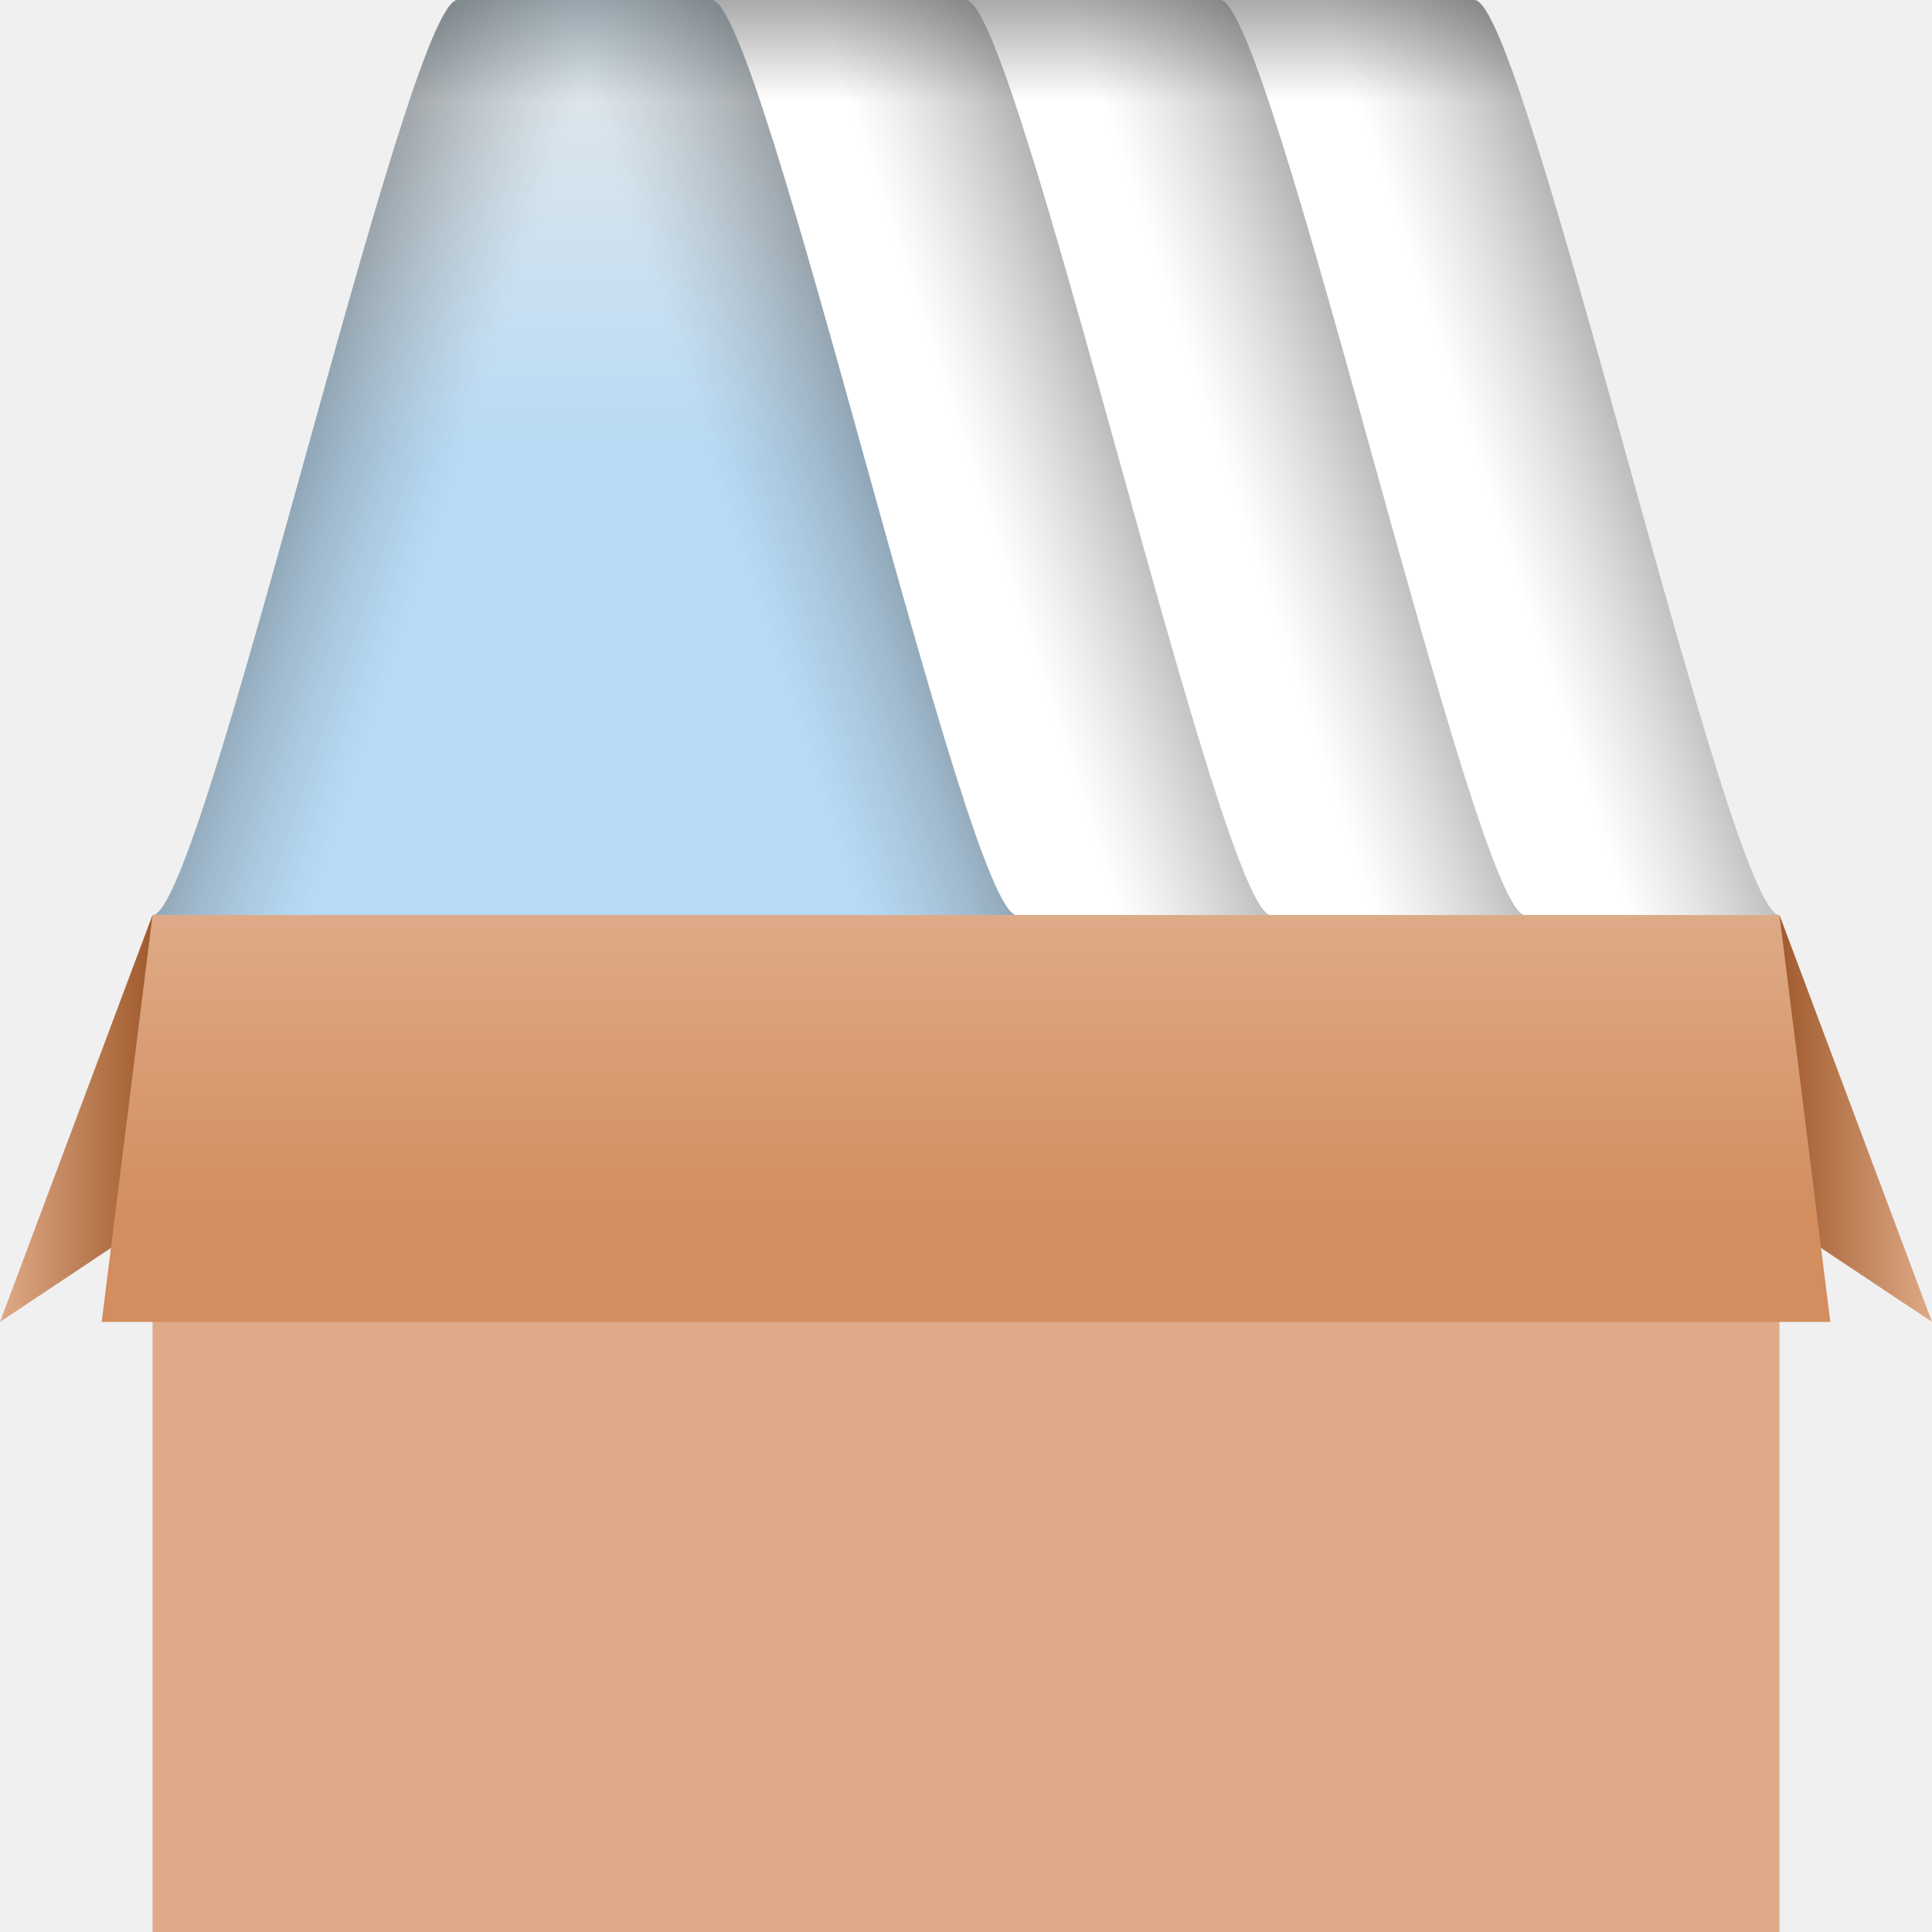
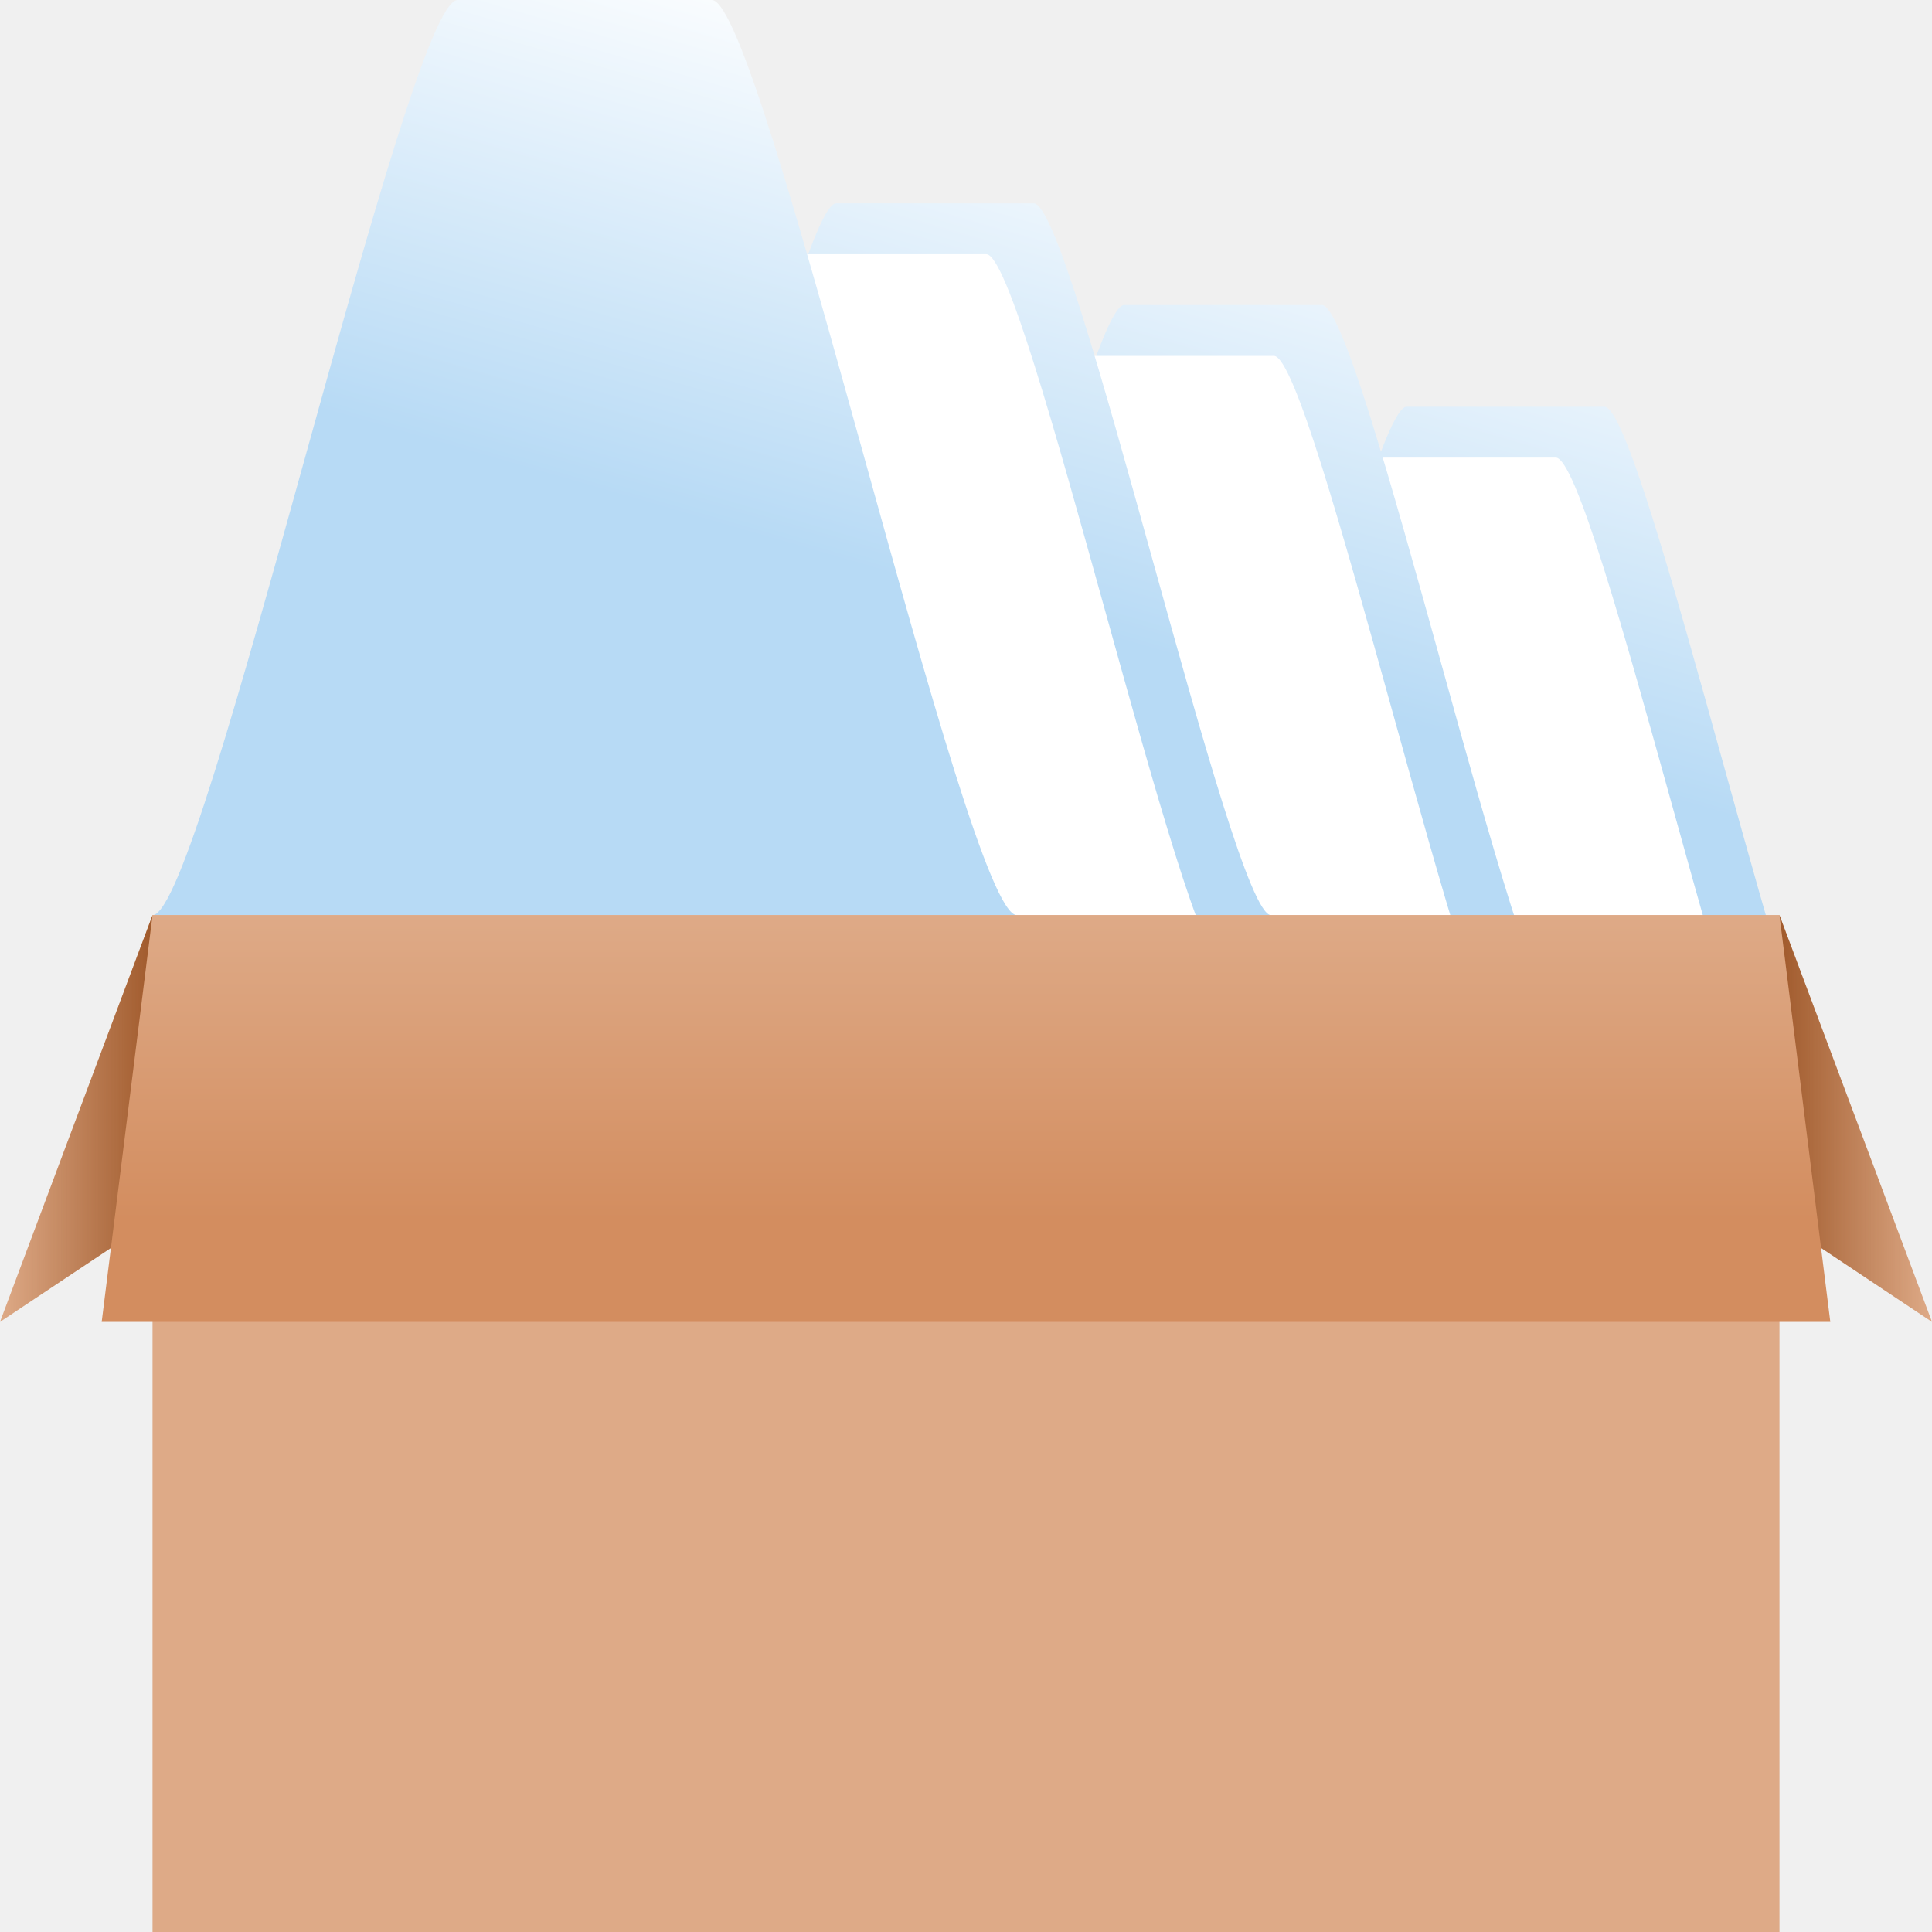
<svg xmlns="http://www.w3.org/2000/svg" xmlns:xlink="http://www.w3.org/1999/xlink" width="190" height="190" id="svg2" version="1.1">
  <defs id="defs4">
    <linearGradient id="linearGradient4202">
-       <stop id="stop4204" offset="0" style="stop-color:#9caab2;stop-opacity:1" />
-       <stop style="stop-color:#dce5eb;stop-opacity:1" offset="0.222" id="stop4206" />
-       <stop id="stop4208" offset="1" style="stop-color:#b7daf5;stop-opacity:1" />
+       <stop id="stop4204" offset="0" style="stop-color:#b7daf5;stop-opacity:1;" />
+       <stop style="stop-color:#ffffff;stop-opacity:1" offset="1" id="stop4206" />
    </linearGradient>
    <linearGradient id="linearGradient3851">
      <stop style="stop-color:#000000;stop-opacity:1" offset="0" id="stop3853" />
      <stop id="stop4212" offset="0" style="stop-color:#000000;stop-opacity:1" />
      <stop id="stop3855" offset="0.8" style="stop-color:#808080;stop-opacity:0" />
      <stop style="stop-color:#808080;stop-opacity:0" offset="1" id="stop3857" />
    </linearGradient>
    <linearGradient id="linearGradient3833">
      <stop id="stop3835" offset="0" style="stop-color:#aaaaaa;stop-opacity:1" />
      <stop style="stop-color:#ffffff;stop-opacity:1" offset="0.222" id="stop4533" />
      <stop id="stop3837" offset="1" style="stop-color:#ffffff;stop-opacity:1;" />
    </linearGradient>
    <linearGradient id="linearGradient3825">
      <stop style="stop-color:#d38d5f;stop-opacity:1;" offset="0" id="stop3827" />
      <stop style="stop-color:#deaa87;stop-opacity:1;" offset="1" id="stop3829" />
    </linearGradient>
    <linearGradient id="linearGradient3809">
      <stop style="stop-color:#a05a2c;stop-opacity:1;" offset="0" id="stop3811" />
      <stop style="stop-color:#a05a2c;stop-opacity:0;" offset="1" id="stop3813" />
    </linearGradient>
-     <linearGradient xlink:href="#linearGradient4202" id="linearGradient3787" x1="60" y1="0" x2="60" y2="45" gradientUnits="userSpaceOnUse" />
-     <linearGradient xlink:href="#linearGradient3851" id="linearGradient3791" gradientUnits="userSpaceOnUse" x1="110" y1="30" x2="65" y2="45" gradientTransform="translate(20,862.3622)" />
    <linearGradient xlink:href="#linearGradient3809" id="linearGradient3815" x1="175" y1="972.362" x2="190" y2="972.362" gradientUnits="userSpaceOnUse" />
    <linearGradient xlink:href="#linearGradient3809" id="linearGradient3823" x1="15" y1="110" x2="0" y2="110" gradientUnits="userSpaceOnUse" />
    <linearGradient xlink:href="#linearGradient3825" id="linearGradient3831" x1="100" y1="120" x2="100" y2="90" gradientUnits="userSpaceOnUse" />
-     <linearGradient xlink:href="#linearGradient3833" id="linearGradient3867" gradientUnits="userSpaceOnUse" gradientTransform="translate(20,862.3622)" x1="65" y1="1.1368684e-013" x2="65" y2="45" />
-     <linearGradient xlink:href="#linearGradient3851" id="linearGradient3875" gradientUnits="userSpaceOnUse" x1="105" y1="30" x2="60" y2="45" gradientTransform="matrix(-1,0,0,1,115,862.3622)" />
-     <linearGradient xlink:href="#linearGradient3851" id="linearGradient3879" gradientUnits="userSpaceOnUse" gradientTransform="translate(0,862.3622)" x1="105" y1="30" x2="60" y2="45" />
    <radialGradient gradientTransform="matrix(0.25,0,0,0.25,102.5,95)" xlink:href="#linearGradient3917" id="radialGradient3915" gradientUnits="userSpaceOnUse" cx="130" cy="140" fx="130" fy="140" r="40" />
    <linearGradient id="linearGradient3917">
      <stop id="stop3919" offset="0" style="stop-color:#4e4e4e;stop-opacity:0;" />
      <stop style="stop-color:#ffffff;stop-opacity:0.685;" offset="0.708" id="stop3921" />
      <stop id="stop3923" offset="1" style="stop-color:#ffffff;stop-opacity:1;" />
    </linearGradient>
    <radialGradient gradientTransform="matrix(0.875,0,0,0.875,11.25,17.5)" xlink:href="#linearGradient3903" id="radialGradient3909" cx="130" cy="140" fx="130" fy="140" r="40" gradientUnits="userSpaceOnUse" />
    <linearGradient id="linearGradient3903">
      <stop style="stop-color:#4e4e4e;stop-opacity:0.992;" offset="0" id="stop3905" />
      <stop id="stop3911" offset="0.708" style="stop-color:#4e4e4e;stop-opacity:1;" />
      <stop style="stop-color:#222222;stop-opacity:1;" offset="1" id="stop3907" />
    </linearGradient>
    <linearGradient gradientTransform="translate(0,-862.3622)" xlink:href="#linearGradient3883" id="linearGradient3895" x1="185" y1="1047.362" x2="5" y2="957.362" gradientUnits="userSpaceOnUse" />
    <linearGradient id="linearGradient3883">
      <stop style="stop-color:#cf9a1c;stop-opacity:1;" offset="0" id="stop3885" />
      <stop style="stop-color:#e7b94b;stop-opacity:1;" offset="1" id="stop3887" />
    </linearGradient>
-     <linearGradient xlink:href="#linearGradient3833" id="linearGradient4541" gradientUnits="userSpaceOnUse" gradientTransform="translate(20,862.3622)" x1="65" y1="1.1368684e-013" x2="65" y2="45" />
-     <linearGradient xlink:href="#linearGradient3851" id="linearGradient4543" gradientUnits="userSpaceOnUse" gradientTransform="translate(20,862.3622)" x1="110" y1="30" x2="65" y2="45" />
-     <linearGradient xlink:href="#linearGradient3833" id="linearGradient4551" gradientUnits="userSpaceOnUse" gradientTransform="translate(20,862.3622)" x1="65" y1="1.1368684e-013" x2="65" y2="45" />
-     <linearGradient xlink:href="#linearGradient3851" id="linearGradient4553" gradientUnits="userSpaceOnUse" gradientTransform="translate(20,862.3622)" x1="110" y1="30" x2="65" y2="45" />
+     <linearGradient xlink:href="#linearGradient4202" id="linearGradient54" x1="30" y1="902.362" x2="45" y2="850.398" gradientUnits="userSpaceOnUse" />
+     <linearGradient xlink:href="#linearGradient4202" id="linearGradient55" x1="30" y1="902.362" x2="45" y2="850.398" gradientUnits="userSpaceOnUse" gradientTransform="translate(-0.05556)" />
+     <linearGradient xlink:href="#linearGradient4202" id="linearGradient56" x1="30" y1="902.362" x2="45" y2="850.398" gradientUnits="userSpaceOnUse" />
+     <linearGradient xlink:href="#linearGradient4202" id="linearGradient57" x1="30" y1="902.362" x2="45" y2="850.398" gradientUnits="userSpaceOnUse" gradientTransform="translate(0.05556)" />
  </defs>
  <g id="layer1" transform="translate(0,-862.3622)" style="display:inline">
-     <g transform="translate(50,0)" id="g4545">
-       <path id="path4547" d="m 40,952.362 c 5,0 25,-90 30,-90 l 25,0 c 5,0 25,90 30,90" style="fill:url(#linearGradient4551);fill-opacity:1;stroke:none" />
-       <path style="fill:url(#linearGradient4553);fill-opacity:1;stroke:none" d="m 40,952.362 c 5,0 25,-90 30,-90 l 25,0 c 5,0 25,90 30,90" id="path4549" />
-     </g>
-     <g id="g4535" transform="translate(25,0)">
-       <path style="fill:url(#linearGradient4541);fill-opacity:1;stroke:none" d="m 40,952.362 c 5,0 25,-90 30,-90 l 25,0 c 5,0 25,90 30,90" id="path4537" />
-       <path id="path4539" d="m 40,952.362 c 5,0 25,-90 30,-90 l 25,0 c 5,0 25,90 30,90" style="fill:url(#linearGradient4543);fill-opacity:1;stroke:none" />
-     </g>
-     <g id="g4223">
-       <path id="path3865" d="m 40,952.362 c 5,0 25,-90 30,-90 l 25,0 c 5,0 25,90 30,90" style="fill:url(#linearGradient3867);fill-opacity:1;stroke:none" />
-       <path style="fill:url(#linearGradient3791);fill-opacity:1;stroke:none" d="m 40,952.362 c 5,0 25,-90 30,-90 l 25,0 c 5,0 25,90 30,90" id="path3789" />
-     </g>
-     <g id="g4214">
-       <path transform="translate(0,862.3622)" id="path3003" d="m 15,90 c 5,0 25,-90 30,-90 5,0 20,0 25,0 5,0 25,90 30,90" style="fill:url(#linearGradient3787);fill-opacity:1;stroke:none" />
-       <path id="path3873" d="m 100,952.362 c -5,0 -25,-90 -30,-90 -5,0 -20,0 -25,0 -5,0 -25,90 -30,90" style="fill:url(#linearGradient3875);fill-opacity:1;stroke:none" />
-       <path style="fill:url(#linearGradient3879);fill-opacity:1;stroke:none" d="m 15,952.362 c 5,0 25,-90 30,-90 5,0 20,0 25,0 5,0 25,90 30,90" id="path3877" />
-     </g>
+     <path id="path10" d="m 115,972.362 c 3.889,0 19.444,-70 23.333,-70 3.889,0 15.556,0 19.444,0 3.889,0 19.444,70 23.333,70" style="fill:url(#linearGradient57);fill-opacity:1;stroke:none;stroke-width:0.778" />
+     <path id="path11" d="m 110.222,977.362 c 3.889,0 19.444,-70 23.333,-70 3.889,0 15.556,0 19.444,0 3.889,0 19.444,70 23.333,70" style="fill:#ffffff;fill-opacity:1;stroke:none;stroke-width:0.778" />
+     <path id="path8" d="m 87.222,962.362 c 3.889,0 19.444,-70 23.333,-70 3.889,0 15.556,0 19.444,0 3.889,0 19.444,70 23.333,70" style="fill:url(#linearGradient56);fill-opacity:1;stroke:none;stroke-width:0.778" />
+     <path id="path9" d="m 82.5,967.362 c 3.889,0 19.444,-70 23.333,-70 3.889,0 15.556,0 19.444,0 3.889,0 19.444,70 23.333,70" style="fill:#ffffff;fill-opacity:1;stroke:none;stroke-width:0.778" />
+     <path id="path7" d="m 58.889,952.362 c 3.889,0 19.444,-70 23.333,-70 3.889,0 15.556,0 19.444,0 3.889,0 19.444,70 23.333,70" style="fill:url(#linearGradient55);fill-opacity:1;stroke:none;stroke-width:0.778" />
+     <path id="path4" d="m 54.222,957.362 c 3.889,0 19.444,-70 23.333,-70 3.889,0 15.556,0 19.444,0 3.889,0 19.444,70 23.333,70" style="fill:#ffffff;fill-opacity:1;stroke:none;stroke-width:0.778" />
+     <path id="path3003" d="m 15,952.362 c 5,0 25,-90 30,-90 5,0 20,0 25,0 5,0 25,90 30,90" style="fill:url(#linearGradient54);fill-opacity:1;stroke:none" />
  </g>
  <g id="layer2" style="display:inline">
    <path style="display:inline;fill:#deaa87;stroke:none" d="m 15,190 0,-70 -15,10 15,-40 160,0 15,40 -15,-10 0,70 z" id="path2993" />
    <path style="display:inline;fill:url(#linearGradient3823);fill-opacity:1;stroke:none" d="M 15,120 0,130 15,90 Z" id="path3805" />
    <path transform="translate(0,-862.3622)" id="path3807" d="m 175,982.362 15,10 -15,-40 z" style="display:inline;fill:url(#linearGradient3815);fill-opacity:1;stroke:none" />
    <path id="path3803" d="m 10,130 5,-40 160,0 5,40 z" style="display:inline;fill:url(#linearGradient3831);fill-opacity:1;stroke:none" />
  </g>
  <g id="layer3" style="display:none">
    <rect style="fill:#8d6449;fill-opacity:1;stroke:none" id="rect3881" width="190" height="100" x="0" y="90" rx="15" ry="15" />
    <rect ry="12.632" rx="12.632" y="95" x="5" height="90" width="180" id="rect3891" style="fill:url(#linearGradient3895);fill-opacity:1;stroke:none" />
    <path style="fill:#57463c;fill-opacity:0.878;stroke:none" d="m 15,90 160,0 c 8.31,0 15,6.69 15,15 l 0,20 -190,0 0,-20 C 0,96.69 6.69,90 15,90 Z" id="rect3928" />
    <circle r="40" cy="140" cx="125" style="fill:#333333;fill-opacity:1;stroke:none" id="path3897" />
    <circle r="35" cy="140" cx="125" id="path3901" style="fill:url(#radialGradient3909);fill-opacity:1;stroke:none" />
    <circle r="10" cy="130" cx="135" style="fill:url(#radialGradient3915);fill-opacity:1;stroke:none" id="path3913" />
  </g>
</svg>
